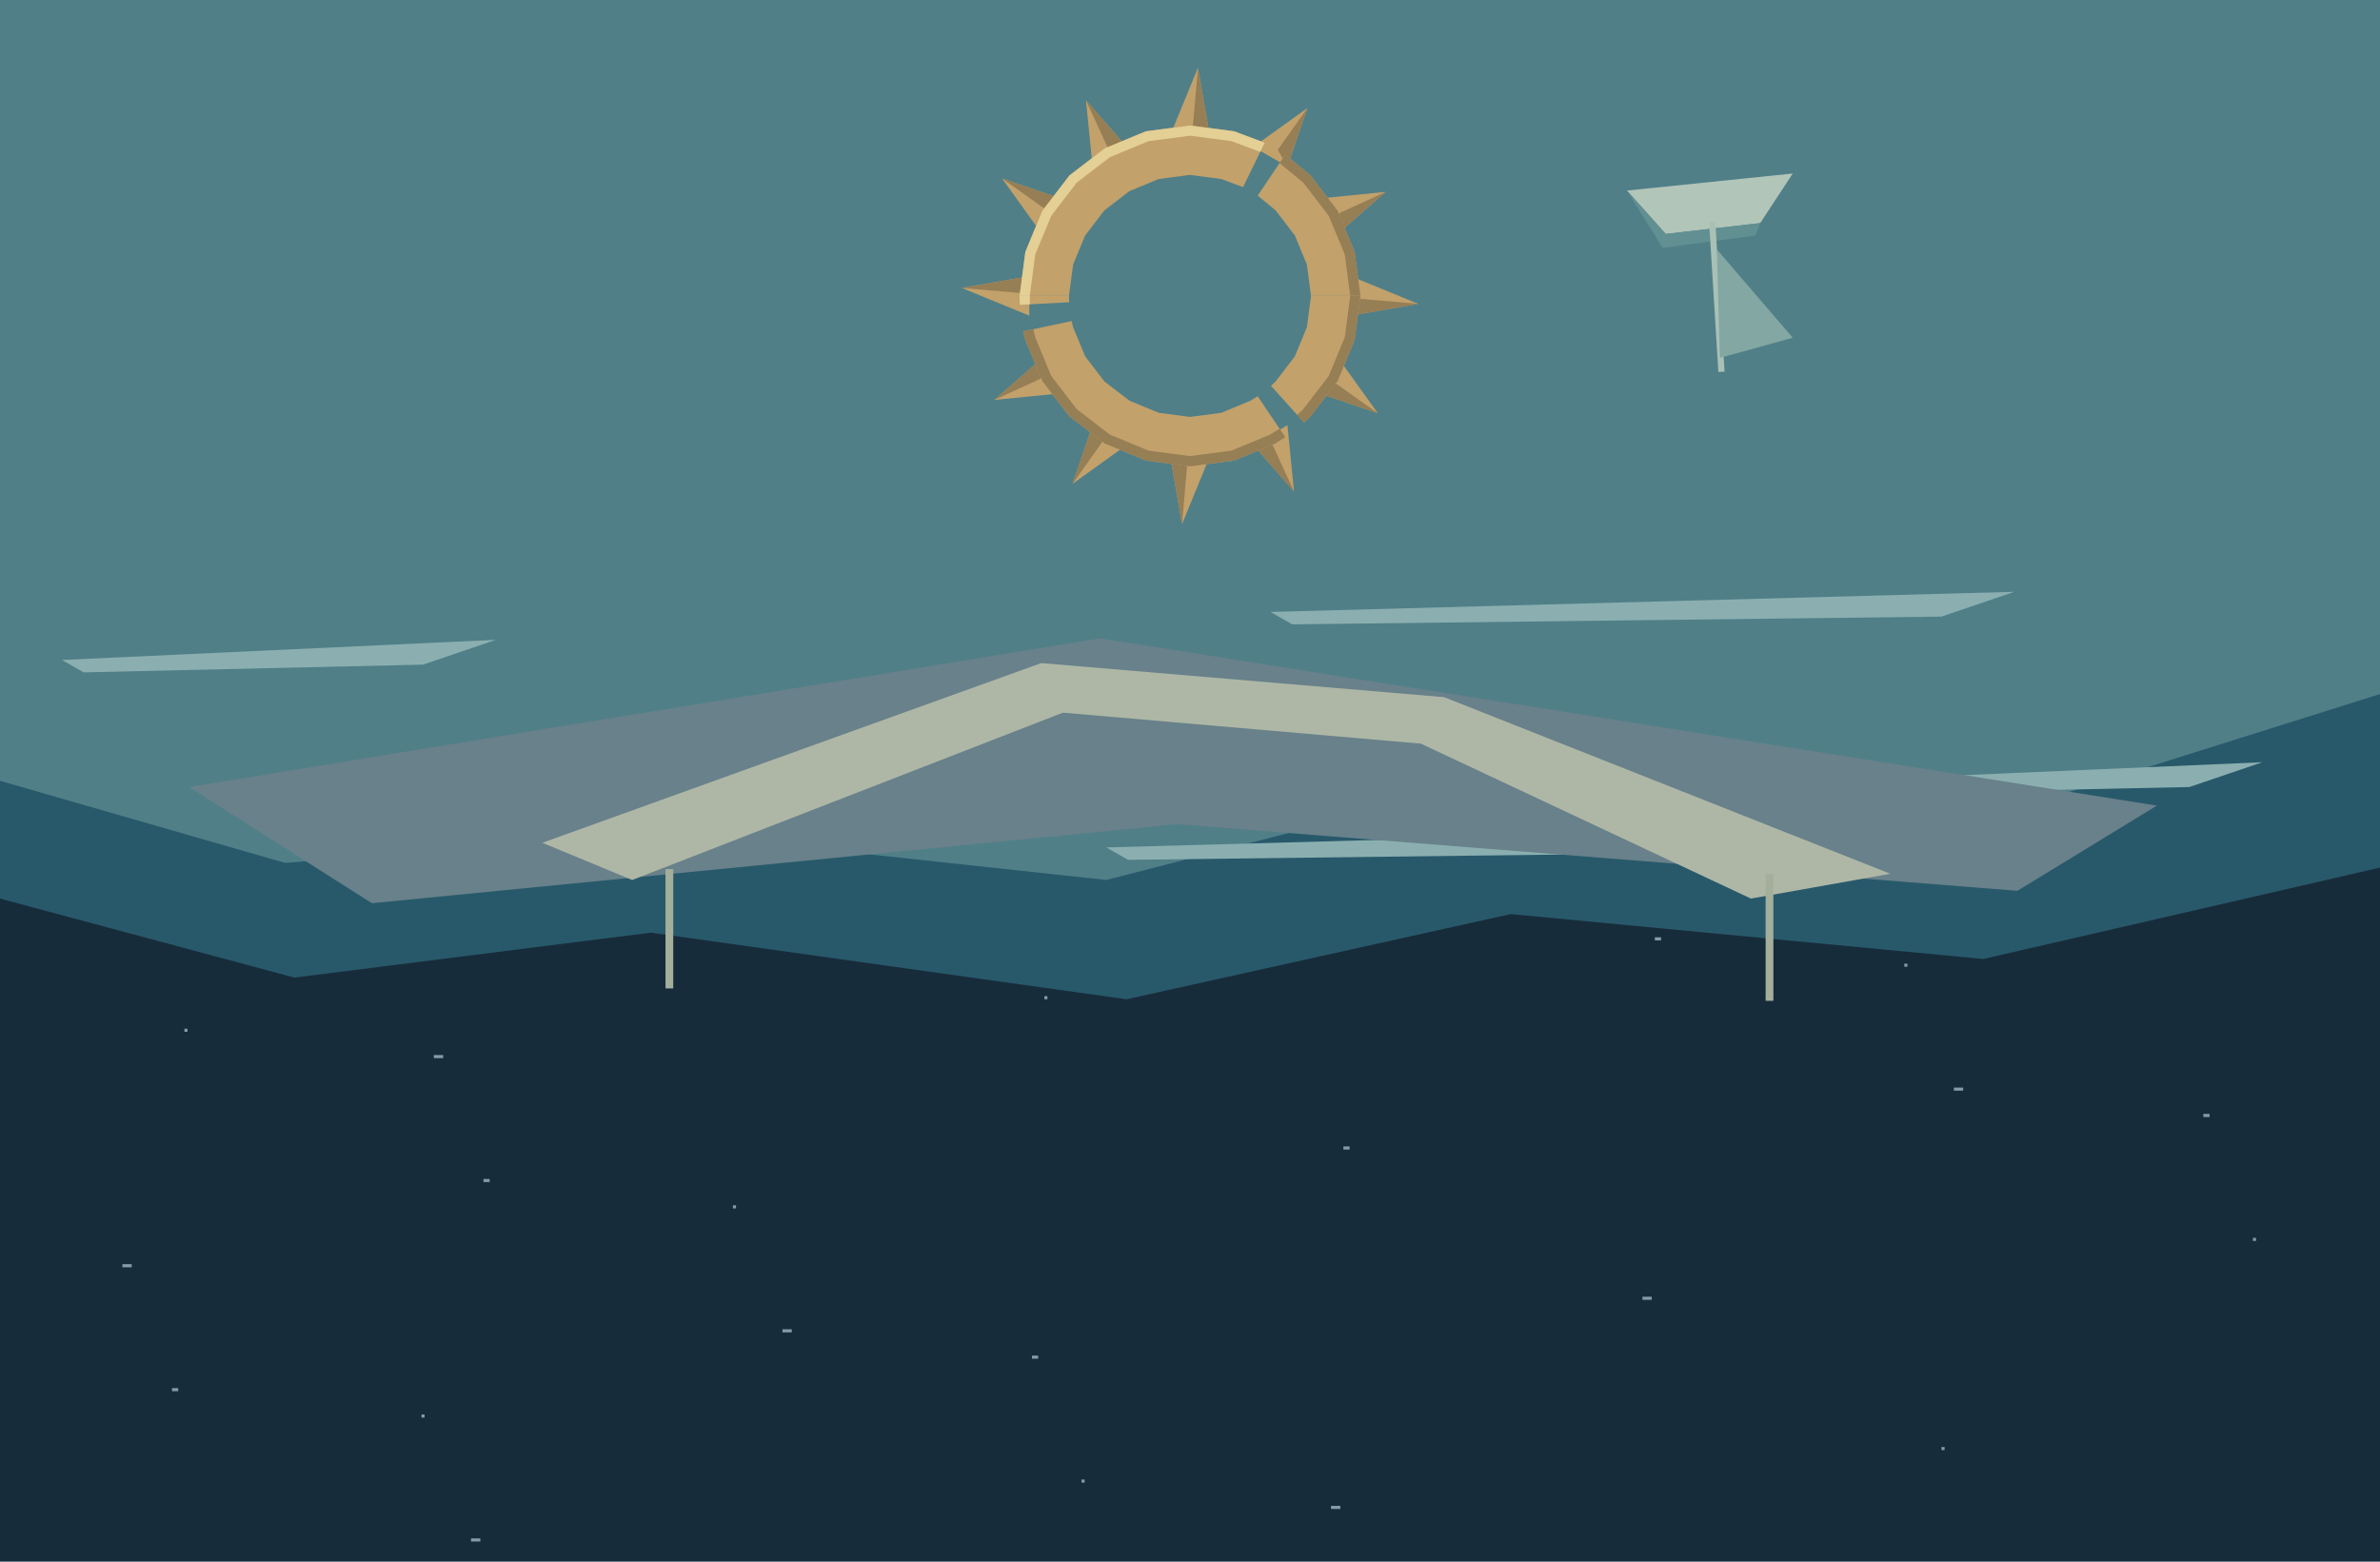
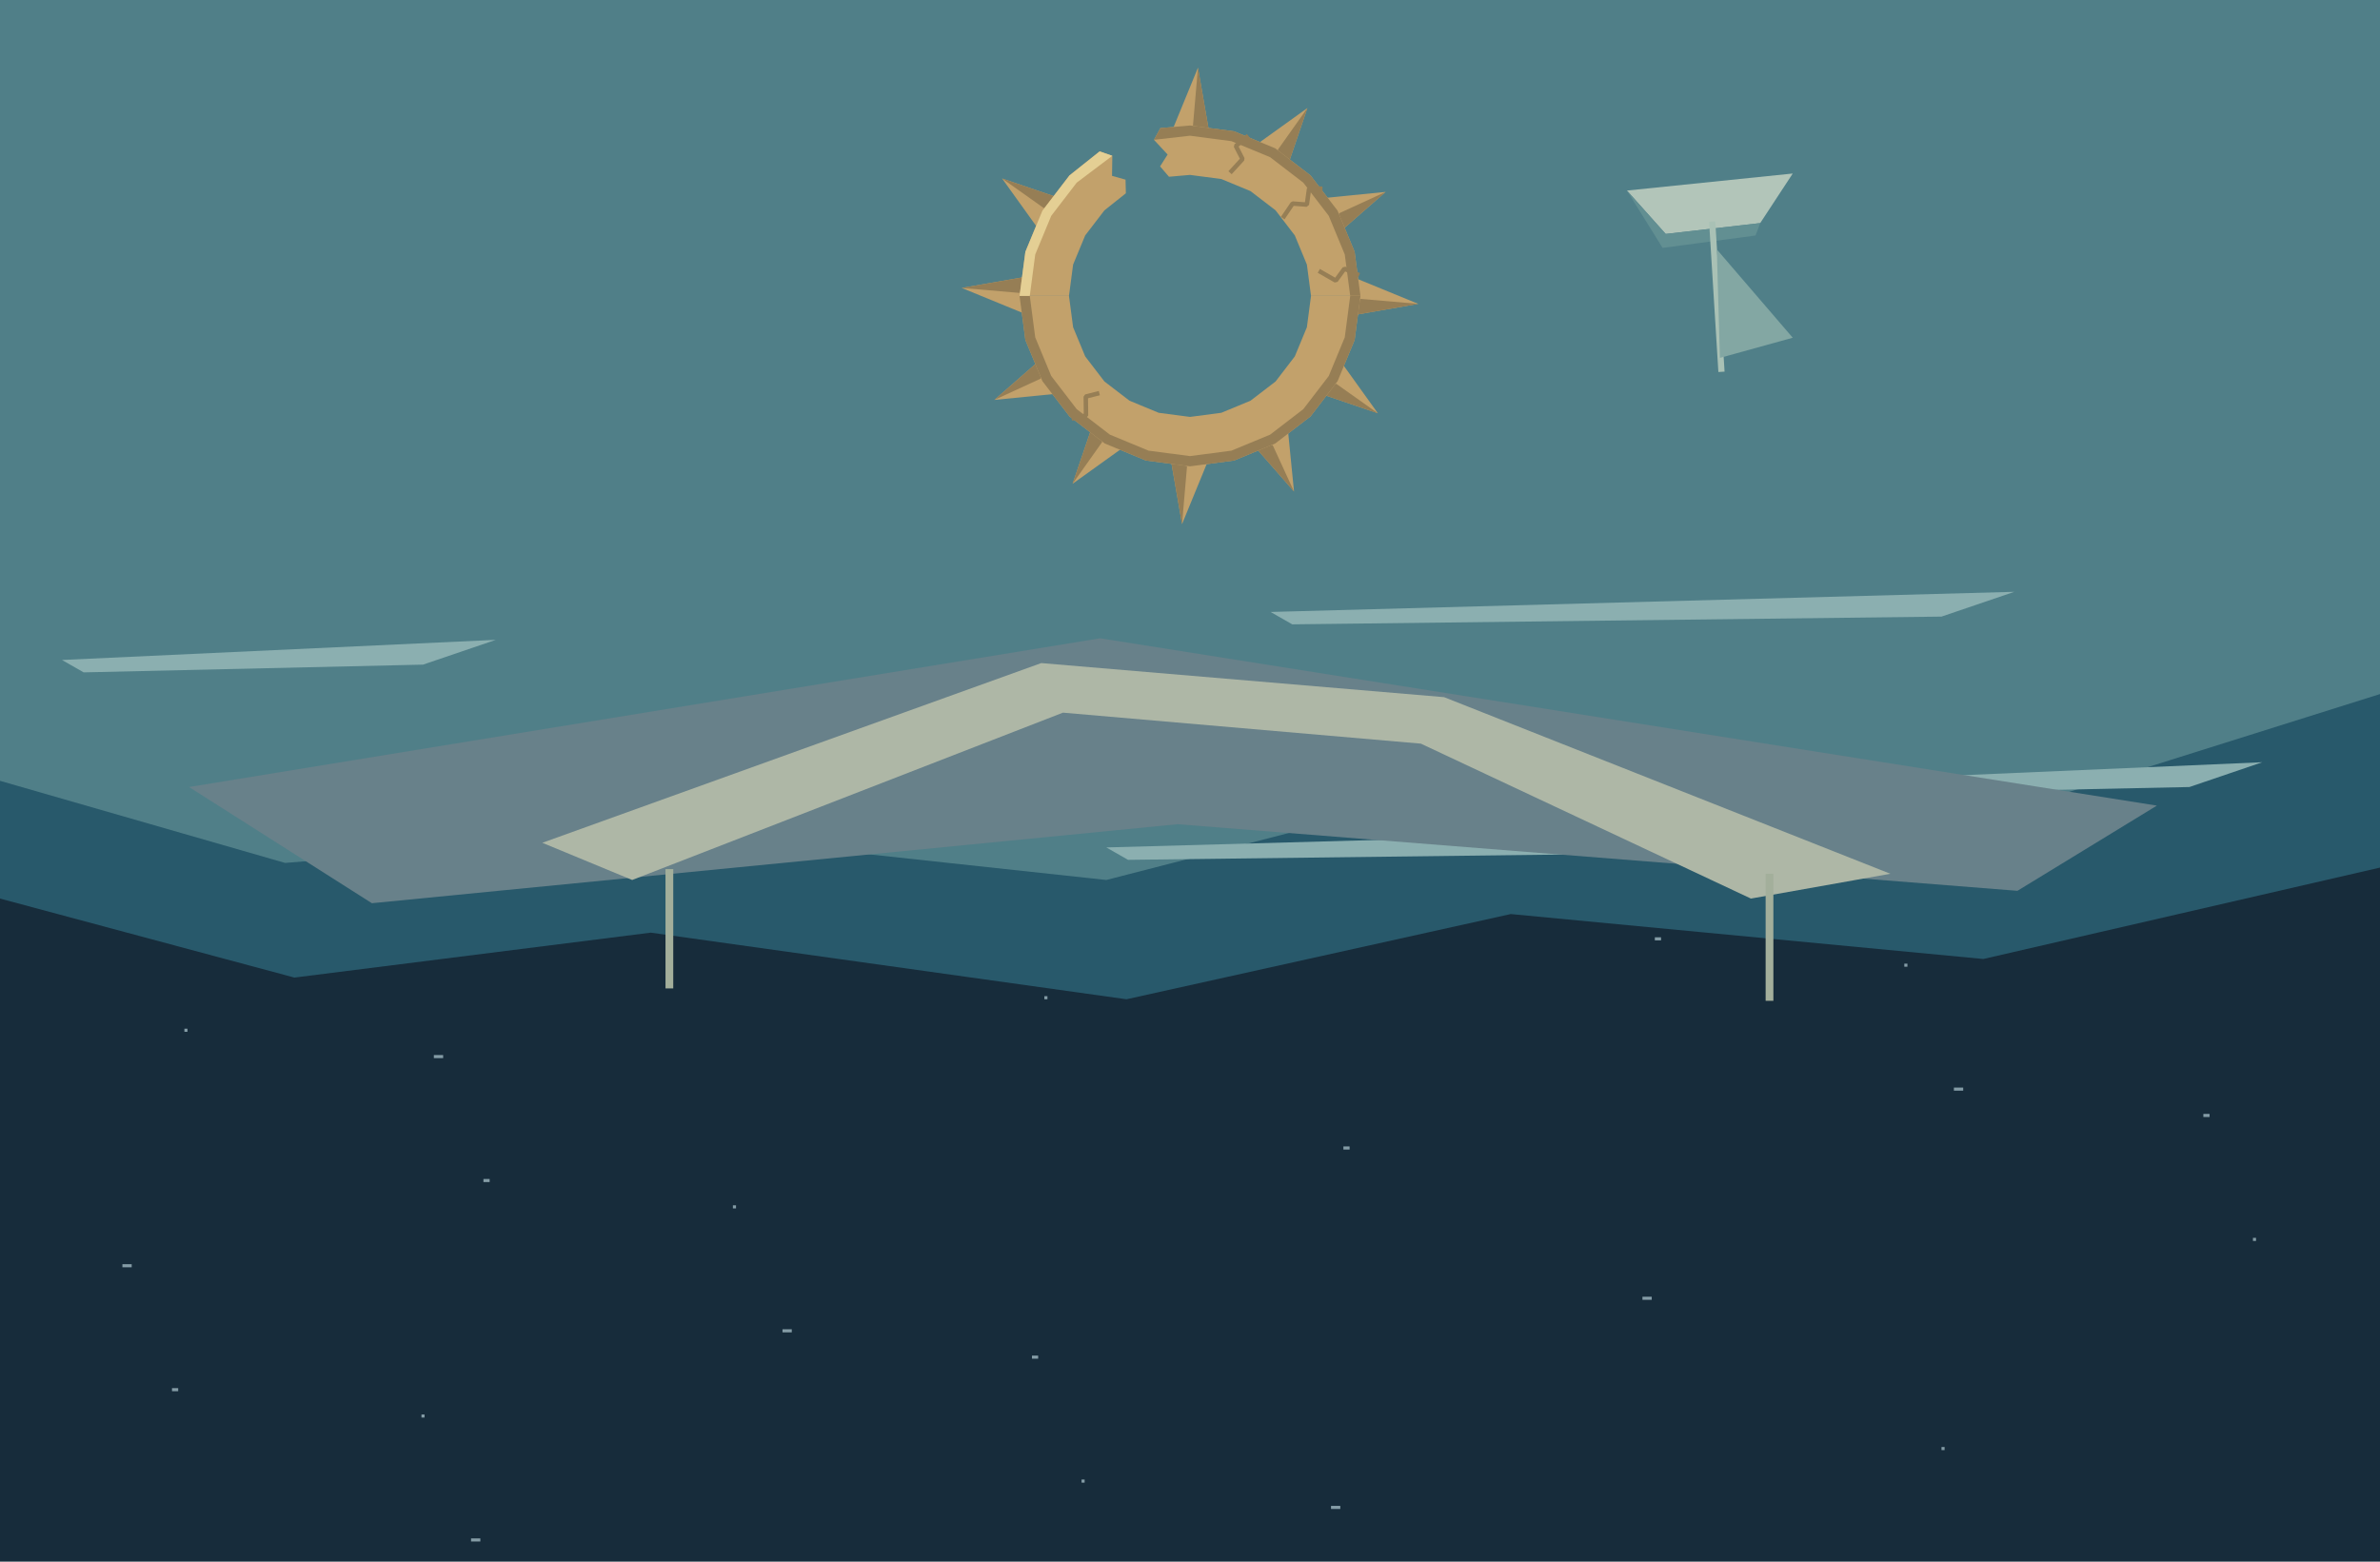
<svg xmlns="http://www.w3.org/2000/svg" width="1536" height="1008" viewBox="0 0 1536 1008">
  <path d="M0 0h1536v1008h-1536Z" fill="#172c3b" />
  <path d="M71 40h2v2h-2Z" fill="#849ca6" />
  <path d="M264 137h4v2h-4Z" fill="#849ca6" />
  <path d="M457 234h6v2h-6Z" fill="#849ca6" />
  <path d="M650 331h2v2h-2Z" fill="#849ca6" />
  <path d="M843 428h4v2h-4Z" fill="#849ca6" />
  <path d="M1036 525h6v2h-6Z" fill="#849ca6" />
  <path d="M1229 622h2v2h-2Z" fill="#849ca6" />
  <path d="M1422 719h4v2h-4Z" fill="#849ca6" />
  <path d="M79 816h6v2h-6Z" fill="#849ca6" />
  <path d="M272 913h2v2h-2Z" fill="#849ca6" />
  <path d="M465 2h4v2h-4Z" fill="#849ca6" />
  <path d="M658 99h6v2h-6Z" fill="#849ca6" />
  <path d="M851 196h2v2h-2Z" fill="#849ca6" />
  <path d="M1044 293h4v2h-4Z" fill="#849ca6" />
  <path d="M1237 390h6v2h-6Z" fill="#849ca6" />
  <path d="M1430 487h2v2h-2Z" fill="#849ca6" />
  <path d="M87 584h4v2h-4Z" fill="#849ca6" />
  <path d="M280 681h6v2h-6Z" fill="#849ca6" />
  <path d="M473 778h2v2h-2Z" fill="#849ca6" />
  <path d="M666 875h4v2h-4Z" fill="#849ca6" />
  <path d="M859 972h6v2h-6Z" fill="#849ca6" />
  <path d="M1052 61h2v2h-2Z" fill="#849ca6" />
  <path d="M1245 158h4v2h-4Z" fill="#849ca6" />
  <path d="M1438 255h6v2h-6Z" fill="#849ca6" />
  <path d="M95 352h2v2h-2Z" fill="#849ca6" />
  <path d="M288 449h4v2h-4Z" fill="#849ca6" />
  <path d="M481 546h6v2h-6Z" fill="#849ca6" />
  <path d="M674 643h2v2h-2Z" fill="#849ca6" />
  <path d="M867 740h4v2h-4Z" fill="#849ca6" />
  <path d="M1060 837h6v2h-6Z" fill="#849ca6" />
  <path d="M1253 934h2v2h-2Z" fill="#849ca6" />
  <path d="M1446 23h4v2h-4Z" fill="#849ca6" />
  <path d="M103 120h6v2h-6Z" fill="#849ca6" />
  <path d="M296 217h2v2h-2Z" fill="#849ca6" />
  <path d="M489 314h4v2h-4Z" fill="#849ca6" />
  <path d="M682 411h6v2h-6Z" fill="#849ca6" />
  <path d="M875 508h2v2h-2Z" fill="#849ca6" />
  <path d="M1068 605h4v2h-4Z" fill="#849ca6" />
  <path d="M1261 702h6v2h-6Z" fill="#849ca6" />
  <path d="M1454 799h2v2h-2Z" fill="#849ca6" />
  <path d="M111 896h4v2h-4Z" fill="#849ca6" />
  <path d="M304 993h6v2h-6Z" fill="#849ca6" />
  <path d="M497 82h2v2h-2Z" fill="#849ca6" />
  <path d="M690 179h4v2h-4Z" fill="#849ca6" />
  <path d="M883 276h6v2h-6Z" fill="#849ca6" />
  <path d="M1076 373h2v2h-2Z" fill="#849ca6" />
  <path d="M1269 470h4v2h-4Z" fill="#849ca6" />
  <path d="M1462 567h6v2h-6Z" fill="#849ca6" />
  <path d="M119 664h2v2h-2Z" fill="#849ca6" />
  <path d="M312 761h4v2h-4Z" fill="#849ca6" />
  <path d="M505 858h6v2h-6Z" fill="#849ca6" />
  <path d="M698 955h2v2h-2Z" fill="#849ca6" />
  <path d="M891 44h4v2h-4Z" fill="#849ca6" />
  <polygon points="0,0 1536,0 1536,560 1280,619 975,590 727,645 420,602 190,631 0,580" fill="#28596b" />
  <polygon points="0,0 1536,0 1536,448 1250,538 951,507 714,568 427,537 184,557 0,504" fill="#507f88" />
  <polygon points="40,426 320,413 273,429 54,434" fill="#8bafb0" />
  <polygon points="360,470 680,457 633,473 374,478" fill="#8bafb0" />
  <polygon points="820,395 1300,382 1253,398 834,403" fill="#8bafb0" />
  <polygon points="1160,505 1460,492 1413,508 1174,513" fill="#8bafb0" />
  <polygon points="220,542 410,529 363,545 234,550" fill="#8bafb0" />
  <polygon points="714,547 1184,534 1137,550 728,555" fill="#8bafb0" />
  <polygon points="1050,123 1157,112 1136,144 1075,151" fill="#b2c5b9" />
  <polygon points="1050,123 1075,151 1136,144 1133,152 1073,160" fill="#628f92" />
  <polyline points="1105,143 1111,240" fill="none" stroke="#a9c1b5" stroke-width="4" />
  <polygon points="1108,161 1110,231 1157,218" fill="#83a7a3" />
  <polygon points="122,508 710,412 1392,520 1302,575 760,532 240,583" fill="#68818a" />
  <polygon points="350,544 672,428 932,450 1220,564 1130,580 917,480 686,460 408,568" fill="#aeb7a6" />
  <polyline points="432,561 432,638" fill="none" stroke="#a3af9b" stroke-width="5" />
  <polyline points="1142,564 1142,646" fill="none" stroke="#a3af9b" stroke-width="5" />
  <g data-symbol="hollow-sun">
    <polygon points="755.26,87.28 773.14,43.69 780.74,87.28" fill="#c2a16b" />
    <polygon points="773.14,43.69 780.74,87.28 769.92,81.02" fill="#967e55" />
    <polygon points="808.83,94.81 843.78,69.73 830.89,107.54" fill="#c2a16b" />
    <polygon points="843.78,69.73 830.89,107.54 824.65,96.71" fill="#967e55" />
    <polygon points="851.46,128.11 894.26,123.87 864.19,150.17" fill="#c2a16b" />
    <polygon points="894.26,123.87 864.19,150.17 864.21,137.67" fill="#967e55" />
    <polygon points="871.72,178.26 915.31,196.14 871.72,203.74" fill="#c2a16b" />
    <polygon points="915.31,196.14 871.72,203.74 877.98,192.92" fill="#967e55" />
    <polygon points="864.19,231.83 889.27,266.78 851.46,253.89" fill="#c2a16b" />
    <polygon points="889.27,266.78 851.46,253.89 862.29,247.65" fill="#967e55" />
    <polygon points="830.89,274.46 835.13,317.26 808.83,287.19" fill="#c2a16b" />
    <polygon points="835.13,317.26 808.83,287.19 821.33,287.21" fill="#967e55" />
    <polygon points="780.74,294.72 762.86,338.31 755.26,294.72" fill="#c2a16b" />
    <polygon points="762.86,338.31 755.26,294.72 766.08,300.98" fill="#967e55" />
    <polygon points="727.17,287.19 692.22,312.27 705.11,274.46" fill="#c2a16b" />
    <polygon points="692.22,312.27 705.11,274.46 711.35,285.29" fill="#967e55" />
    <polygon points="684.54,253.89 641.74,258.13 671.81,231.83" fill="#c2a16b" />
    <polygon points="641.74,258.13 671.81,231.83 671.79,244.33" fill="#967e55" />
    <polygon points="664.28,203.74 620.69,185.86 664.28,178.26" fill="#c2a16b" />
    <polygon points="620.69,185.86 664.28,178.26 658.02,189.08" fill="#967e55" />
    <polygon points="671.81,150.17 646.73,115.22 684.54,128.11" fill="#c2a16b" />
    <polygon points="646.73,115.22 684.54,128.11 673.71,134.35" fill="#967e55" />
-     <polygon points="705.11,107.54 700.87,64.74 727.17,94.81" fill="#c2a16b" />
-     <polygon points="700.87,64.74 727.17,94.81 714.67,94.79" fill="#967e55" />
-     <polygon points="829.51,99.81 845.78,113.22 863.26,136 874.25,162.53 878,191 846.1,191 843.44,170.79 835.64,151.95 823.23,135.77 811.67,126.25" fill="#c2a16b" />
-     <polygon points="829.51,99.81 845.78,113.22 863.26,136 874.25,162.53 878,191 871.4,191 867.88,164.24 857.55,139.3 841.11,117.89 825.82,105.28" fill="#967e55" />
-     <polygon points="878,191 874.25,219.47 863.26,246 845.78,268.78 841.6,272.75 820.26,249.04 823.23,246.23 835.64,230.05 843.44,211.21 846.1,191" fill="#c2a16b" />
-     <polygon points="878,191 874.25,219.47 863.26,246 845.78,268.78 841.6,272.75 837.19,267.84 841.11,264.11 857.55,242.7 867.88,217.76 871.4,191" fill="#967e55" />
-     <polygon points="829.51,282.19 823,286.26 796.47,297.25 768,301 768,269.1 788.21,266.44 807.05,258.64 811.67,255.75" fill="#c2a16b" />
-     <polygon points="829.51,282.19 823,286.26 796.47,297.25 768,301 768,294.4 794.76,290.88 819.7,280.55 825.82,276.72" fill="#967e55" />
-     <polygon points="768,301 739.53,297.25 713,286.26 690.22,268.78 672.74,246 661.75,219.47 660.4,213.87 691.61,207.24 692.56,211.21 700.36,230.05 712.77,246.23 728.95,258.64 747.79,266.44 768,269.1" fill="#c2a16b" />
-     <polygon points="768,301 739.53,297.25 713,286.26 690.22,268.78 672.74,246 661.75,219.47 660.4,213.87 666.86,212.5 668.12,217.76 678.45,242.7 694.89,264.11 716.3,280.55 741.24,290.88 768,294.4" fill="#967e55" />
-     <polygon points="658.15,196.76 658,191 689.9,191 690.01,195.09" fill="#c2a16b" />
-     <polygon points="658.15,196.76 658,191 664.6,191 664.74,196.41" fill="#e4cf94" />
-     <polygon points="658,191 661.75,162.53 672.74,136 690.22,113.22 713,95.74 739.53,84.75 768,81 796.47,84.75 816.22,92.13 802.24,120.8 788.21,115.56 768,112.9 747.79,115.56 728.95,123.36 712.77,135.77 700.36,151.95 692.56,170.79 689.9,191" fill="#c2a16b" />
-     <polygon points="658,191 661.75,162.53 672.74,136 690.22,113.22 713,95.74 739.53,84.75 768,81 796.47,84.75 816.22,92.13 813.33,98.06 794.76,91.12 768,87.6 741.24,91.12 716.3,101.45 694.89,117.89 678.45,139.3 668.12,164.24 664.6,191" fill="#e4cf94" />
+     <polygon points="748.9,82.67 768,81 796.47,84.75 823,95.74 845.78,113.22 863.26,136 874.25,162.53 878,191 846.1,191 843.44,170.79 835.64,151.95 823.23,135.77 807.05,123.36 788.21,115.56 768,112.9 754.44,114.09 748.7,107.4 753.55,99.74 744.74,90.25" fill="#c2a16b" />
+     <polygon points="748.9,82.67 768,81 796.47,84.75 823,95.74 845.78,113.22 863.26,136 874.25,162.53 878,191 871.4,191 867.88,164.24 857.55,139.3 841.11,117.89 819.7,101.45 794.76,91.12 768,87.6 744.74,90.25" fill="#967e55" />
+     <polygon points="878,191 874.25,219.47 863.26,246 845.78,268.78 823,286.26 796.47,297.25 768,301 768,269.1 788.21,266.44 807.05,258.64 823.23,246.23 835.64,230.05 843.44,211.21 846.1,191" fill="#c2a16b" />
+     <polygon points="878,191 874.25,219.47 863.26,246 845.78,268.78 823,286.26 796.47,297.25 768,301 768,294.4 794.76,290.88 819.7,280.55 841.11,264.11 857.55,242.7 867.88,217.76 871.4,191" fill="#967e55" />
+     <polygon points="768,301 739.53,297.25 713,286.26 690.22,268.78 672.74,246 661.75,219.47 658,191 689.9,191 692.56,211.21 700.36,230.05 712.77,246.23 728.95,258.64 747.79,266.44 768,269.1" fill="#c2a16b" />
+     <polygon points="768,301 739.53,297.25 713,286.26 690.22,268.78 672.74,246 661.75,219.47 658,191 664.6,191 668.12,217.76 678.45,242.7 694.89,264.11 716.3,280.55 741.24,290.88 768,294.4" fill="#967e55" />
+     <polygon points="658,191 661.75,162.53 672.74,136 690.22,113.22 709.71,97.71 717.87,100.56 717.68,113.51 726.4,115.96 726.61,124.77 712.77,135.77 700.36,151.95 692.56,170.79 689.9,191" fill="#c2a16b" />
+     <polygon points="658,191 661.75,162.53 672.74,136 690.22,113.22 709.71,97.71 717.87,100.56 694.89,117.89 678.45,139.3 668.12,164.24 664.6,191" fill="#e4cf94" />
+     <polyline data-fracture="closed" points="805.62,87.63 797.59,94.22 801.9,102.68 793.83,111.49" fill="none" stroke="#967e55" stroke-width="2.86" stroke-linejoin="bevel" />
+     <polyline data-fracture="closed" points="853.49,121.77 844.84,121.81 843.41,132.08 834.21,131.38 827.83,140.8" fill="none" stroke="#967e55" stroke-width="2.86" stroke-linejoin="bevel" />
+     <polyline data-fracture="closed" points="877.18,177.59 867.66,173.43 862.08,181.11 851.14,174.84" fill="none" stroke="#967e55" stroke-width="2.86" stroke-linejoin="bevel" />
+     <polyline data-fracture="closed" points="691.59,270.13 700.89,268.21 700.74,255.95 709.48,253.75" fill="none" stroke="#967e55" stroke-width="2.86" stroke-linejoin="bevel" />
  </g>
</svg>
